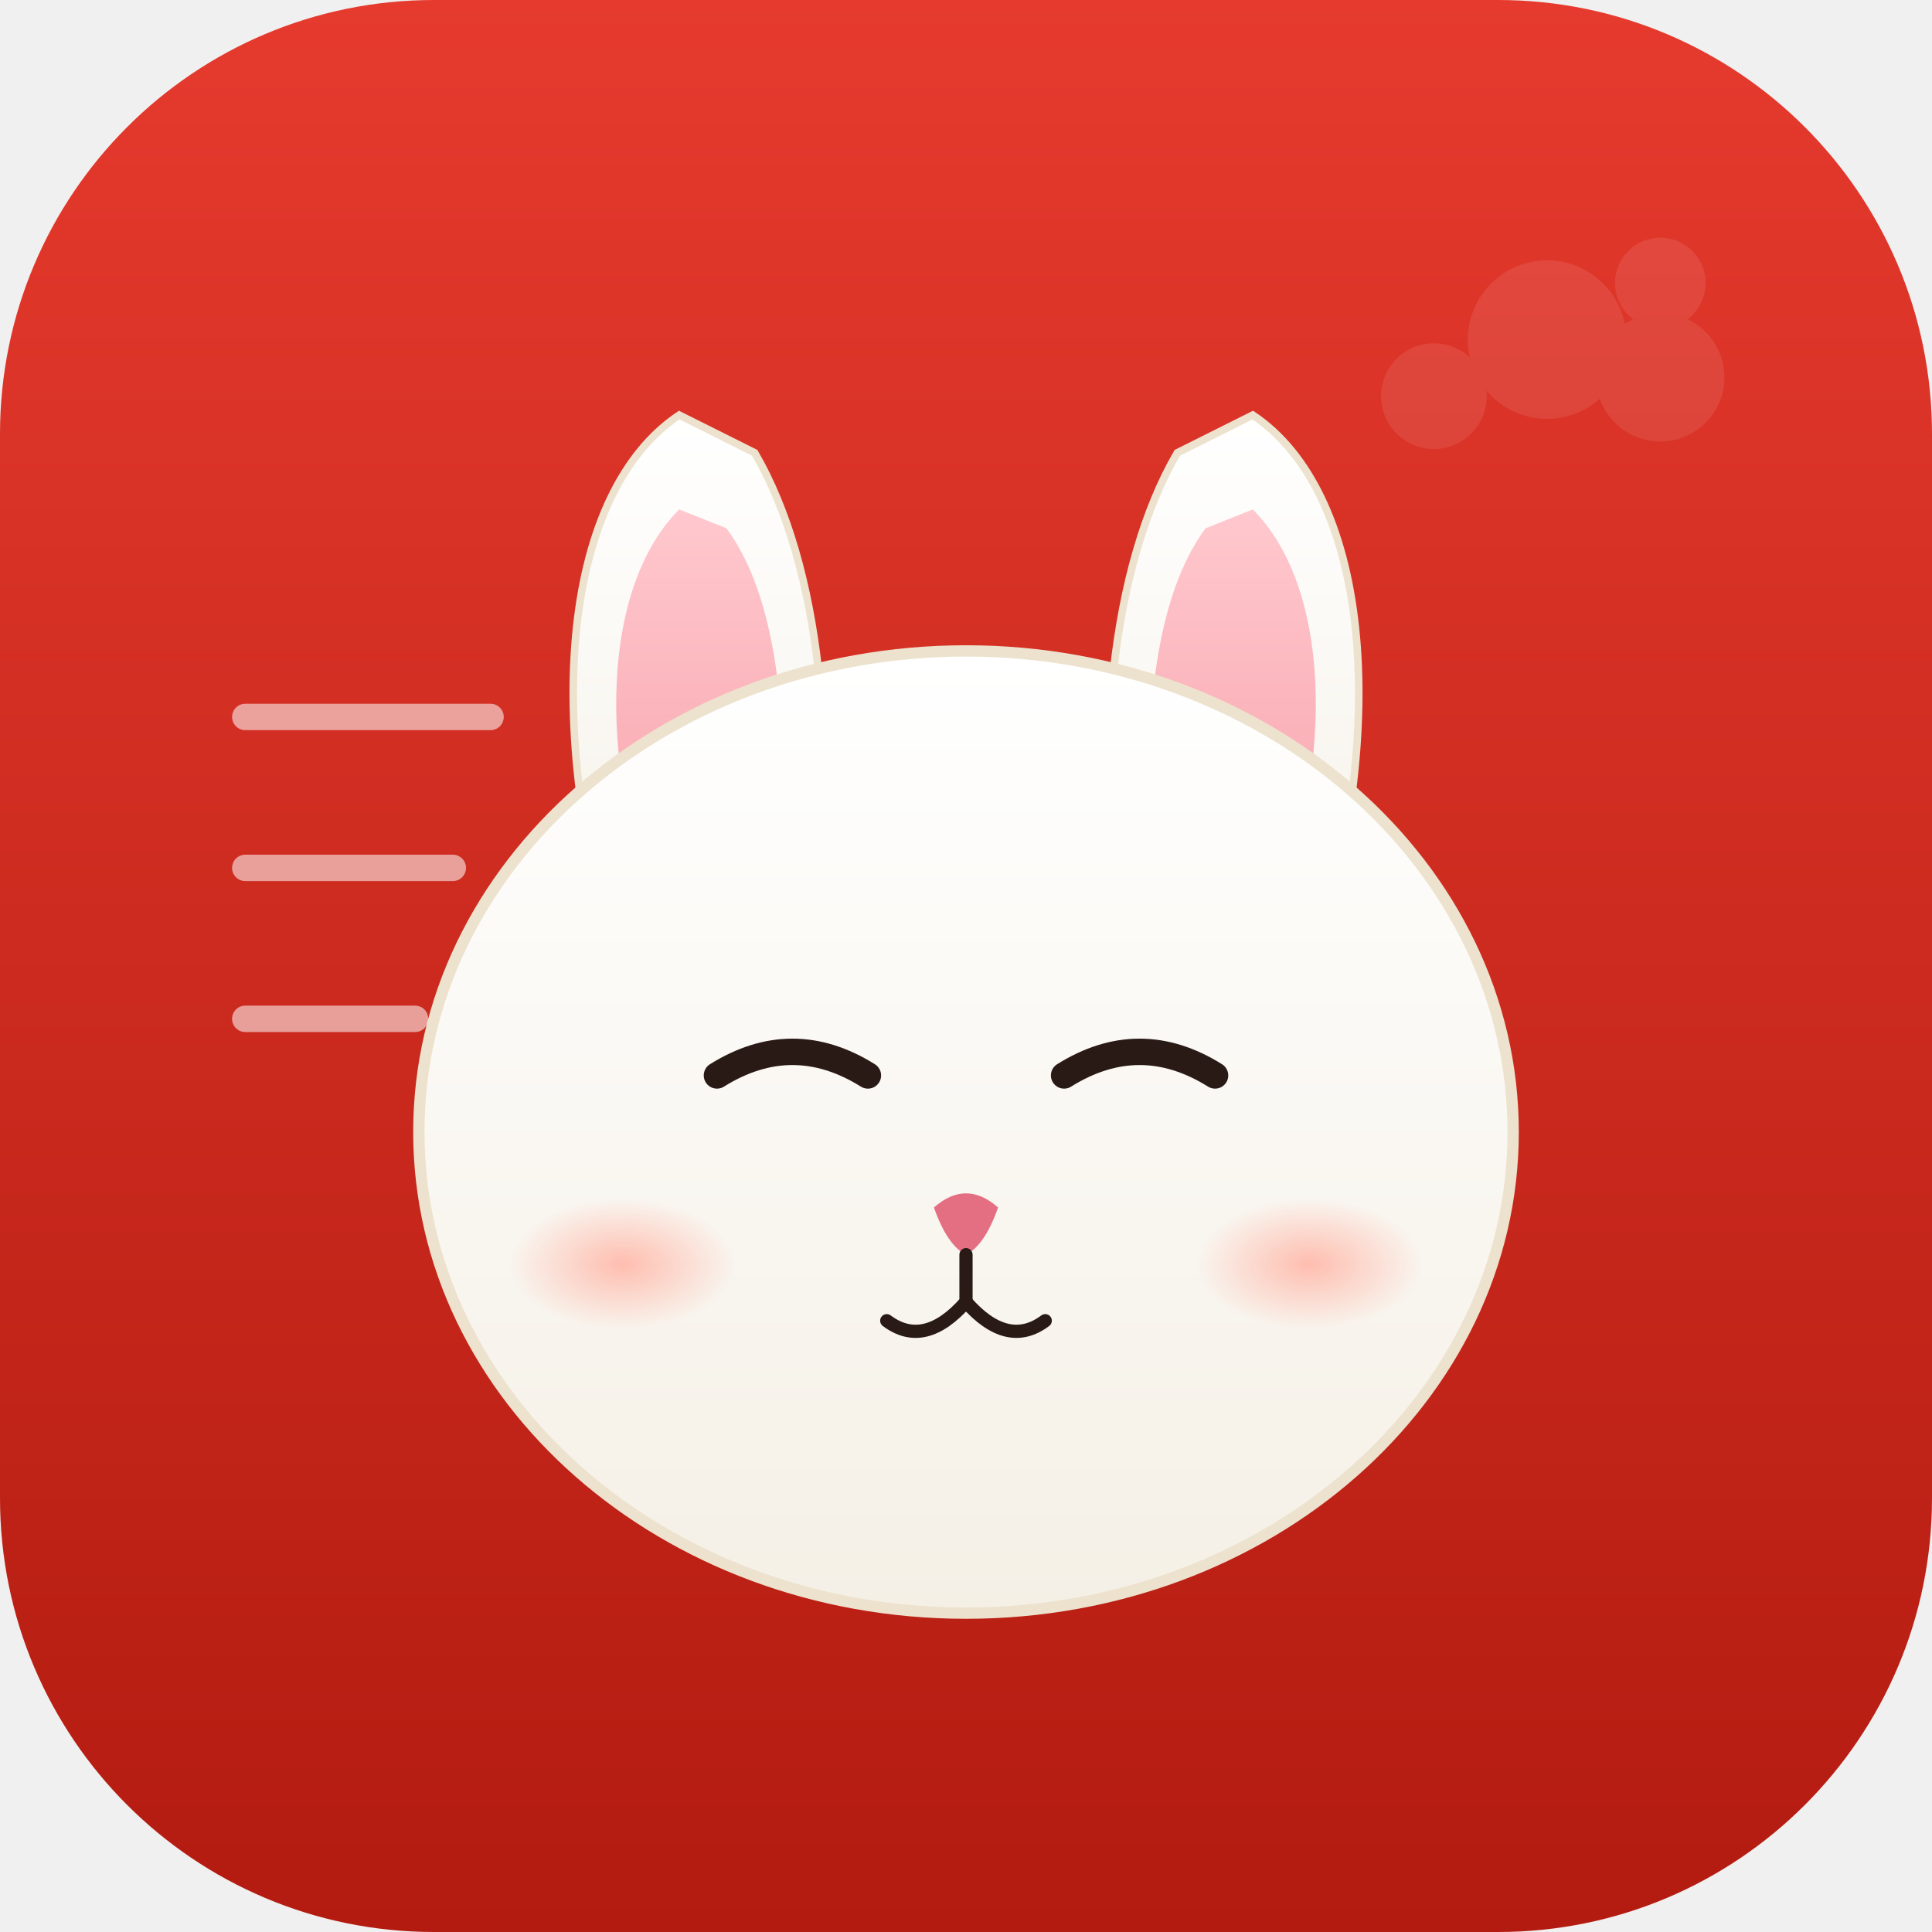
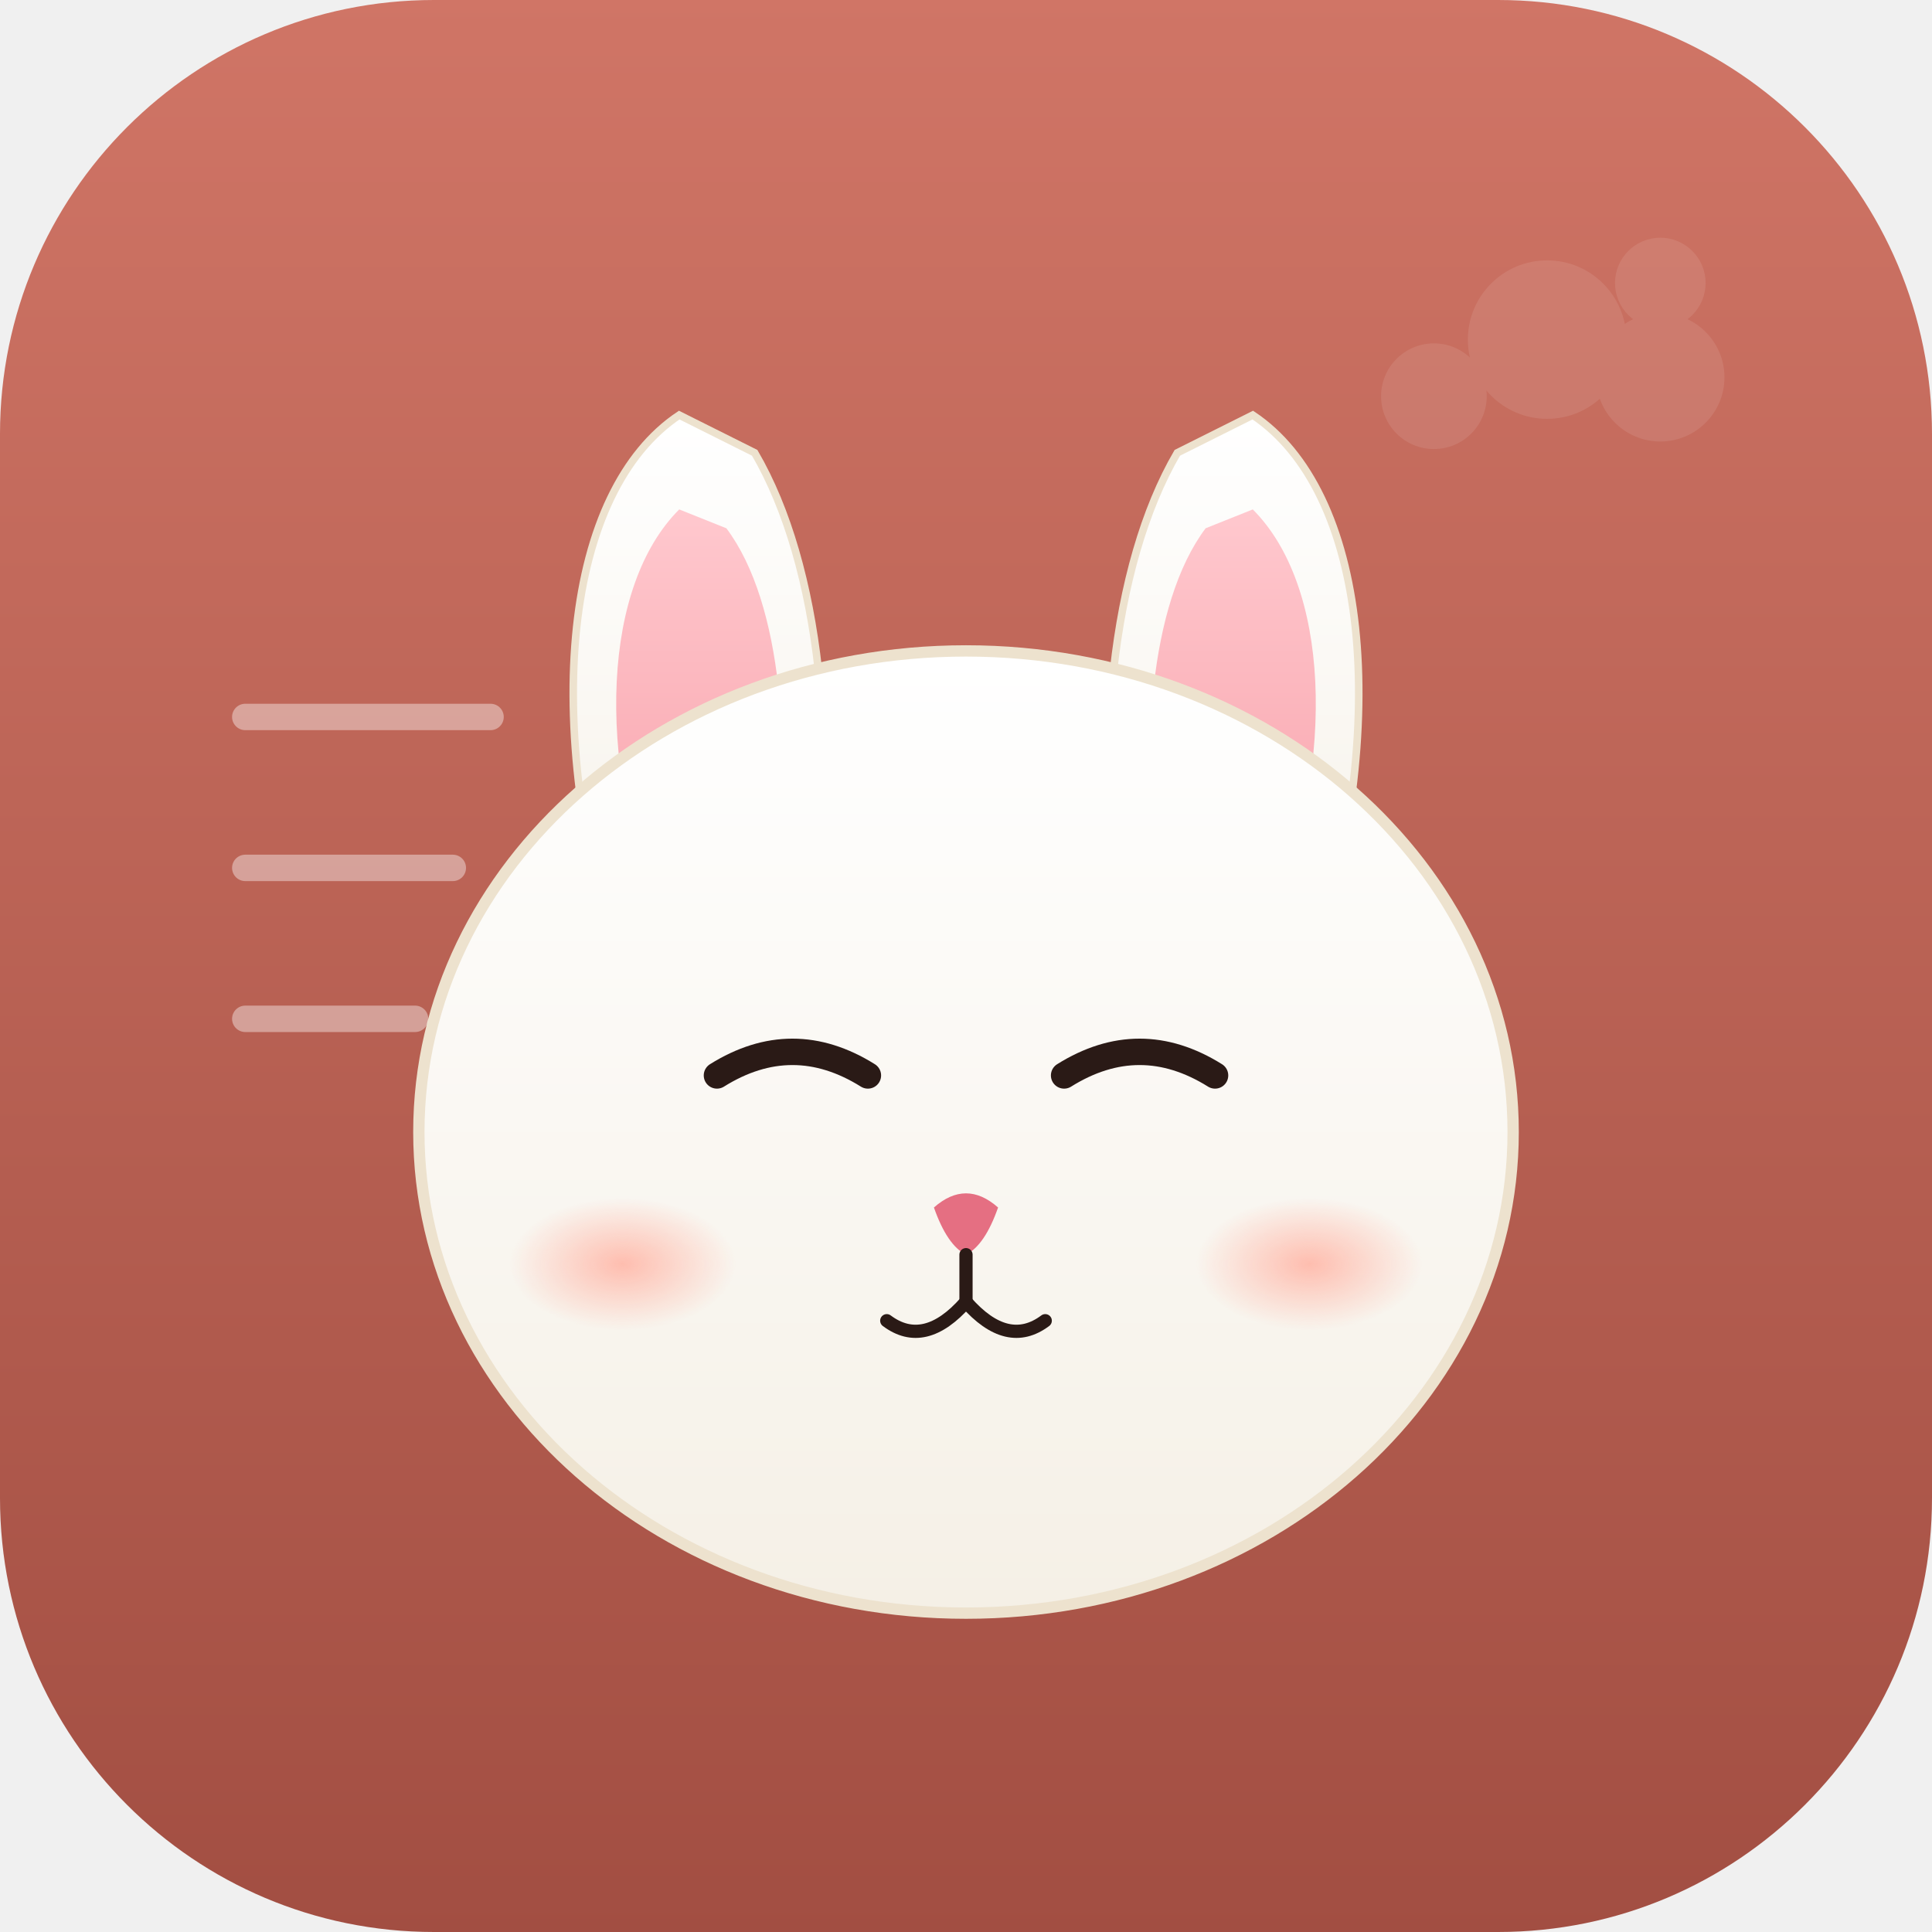
<svg xmlns="http://www.w3.org/2000/svg" width="1024" height="1024" viewBox="0 0 1024 1024">
  <defs>
    <linearGradient id="bg" x1="0" y1="0" x2="0" y2="1">
-       <stop offset="0%" stop-color="#E63A2E" />
-       <stop offset="100%" stop-color="#B31B10" />
+       <stop offset="0%" stop-color="#D07566" />
+       <stop offset="100%" stop-color="#A24E42" />
    </linearGradient>
    <linearGradient id="fur" x1="0" y1="0" x2="0" y2="1">
      <stop offset="0%" stop-color="#FFFFFF" />
      <stop offset="100%" stop-color="#F5F0E6" />
    </linearGradient>
    <linearGradient id="innerEar" x1="0" y1="0" x2="0" y2="1">
      <stop offset="0%" stop-color="#FFC8CE" />
      <stop offset="100%" stop-color="#F79FA8" />
    </linearGradient>
    <radialGradient id="cheek" cx="0.5" cy="0.5" r="0.5">
      <stop offset="0%" stop-color="#FFB7A8" stop-opacity="0.9" />
      <stop offset="100%" stop-color="#FFB7A8" stop-opacity="0" />
    </radialGradient>
  </defs>
  <rect x="0" y="0" width="1024" height="1024" rx="230" ry="230" fill="url(#bg)" />
  <g opacity="0.09" fill="#FFFFFF">
    <circle cx="820" cy="180" r="42" />
    <circle cx="880" cy="200" r="34" />
    <circle cx="760" cy="210" r="28" />
    <circle cx="880" cy="150" r="24" />
  </g>
  <g>
    <path d="M 360 220              C 300 260, 285 380, 330 520              C 360 550, 420 540, 430 500              C 445 400, 435 300, 400 240 Z" fill="url(#fur)" stroke="#EDE2CE" stroke-width="4" />
    <path d="M 360 270              C 320 310, 315 400, 350 490              C 380 505, 405 500, 410 470              C 420 400, 415 320, 385 280 Z" fill="url(#innerEar)" />
    <path d="M 664 220              C 724 260, 739 380, 694 520              C 664 550, 604 540, 594 500              C 579 400, 589 300, 624 240 Z" fill="url(#fur)" stroke="#EDE2CE" stroke-width="4" />
    <path d="M 664 270              C 704 310, 709 400, 674 490              C 644 505, 619 500, 614 470              C 604 400, 609 320, 639 280 Z" fill="url(#innerEar)" />
  </g>
  <ellipse cx="512" cy="600" rx="290" ry="255" fill="url(#fur)" stroke="#EDE2CE" stroke-width="6" />
  <ellipse cx="330" cy="670" rx="60" ry="35" fill="url(#cheek)" />
  <ellipse cx="694" cy="670" rx="60" ry="35" fill="url(#cheek)" />
  <g stroke="#2A1A16" stroke-width="14" stroke-linecap="round" fill="none">
    <path d="M 380 570 Q 420 545, 460 570" />
    <path d="M 564 570 Q 604 545, 644 570" />
  </g>
  <path d="M 495 640            Q 512 625, 529 640            Q 522 660, 512 665            Q 502 660, 495 640 Z" fill="#E56F82" />
  <path d="M 512 665 L 512 690" stroke="#2A1A16" stroke-width="7" stroke-linecap="round" />
  <path d="M 512 690            Q 490 715, 470 700" stroke="#2A1A16" stroke-width="7" stroke-linecap="round" fill="none" />
  <path d="M 512 690            Q 534 715, 554 700" stroke="#2A1A16" stroke-width="7" stroke-linecap="round" fill="none" />
-   <g stroke="#FFFFFF" stroke-width="14" stroke-linecap="round" opacity="0.55" fill="none">
+   <g stroke="#FFFFFF" stroke-width="14" stroke-linecap="round" opacity="0.4" fill="none">
    <path d="M 130 380 L 260 380" />
    <path d="M 130 460 L 240 460" />
    <path d="M 130 540 L 220 540" />
  </g>
</svg>
